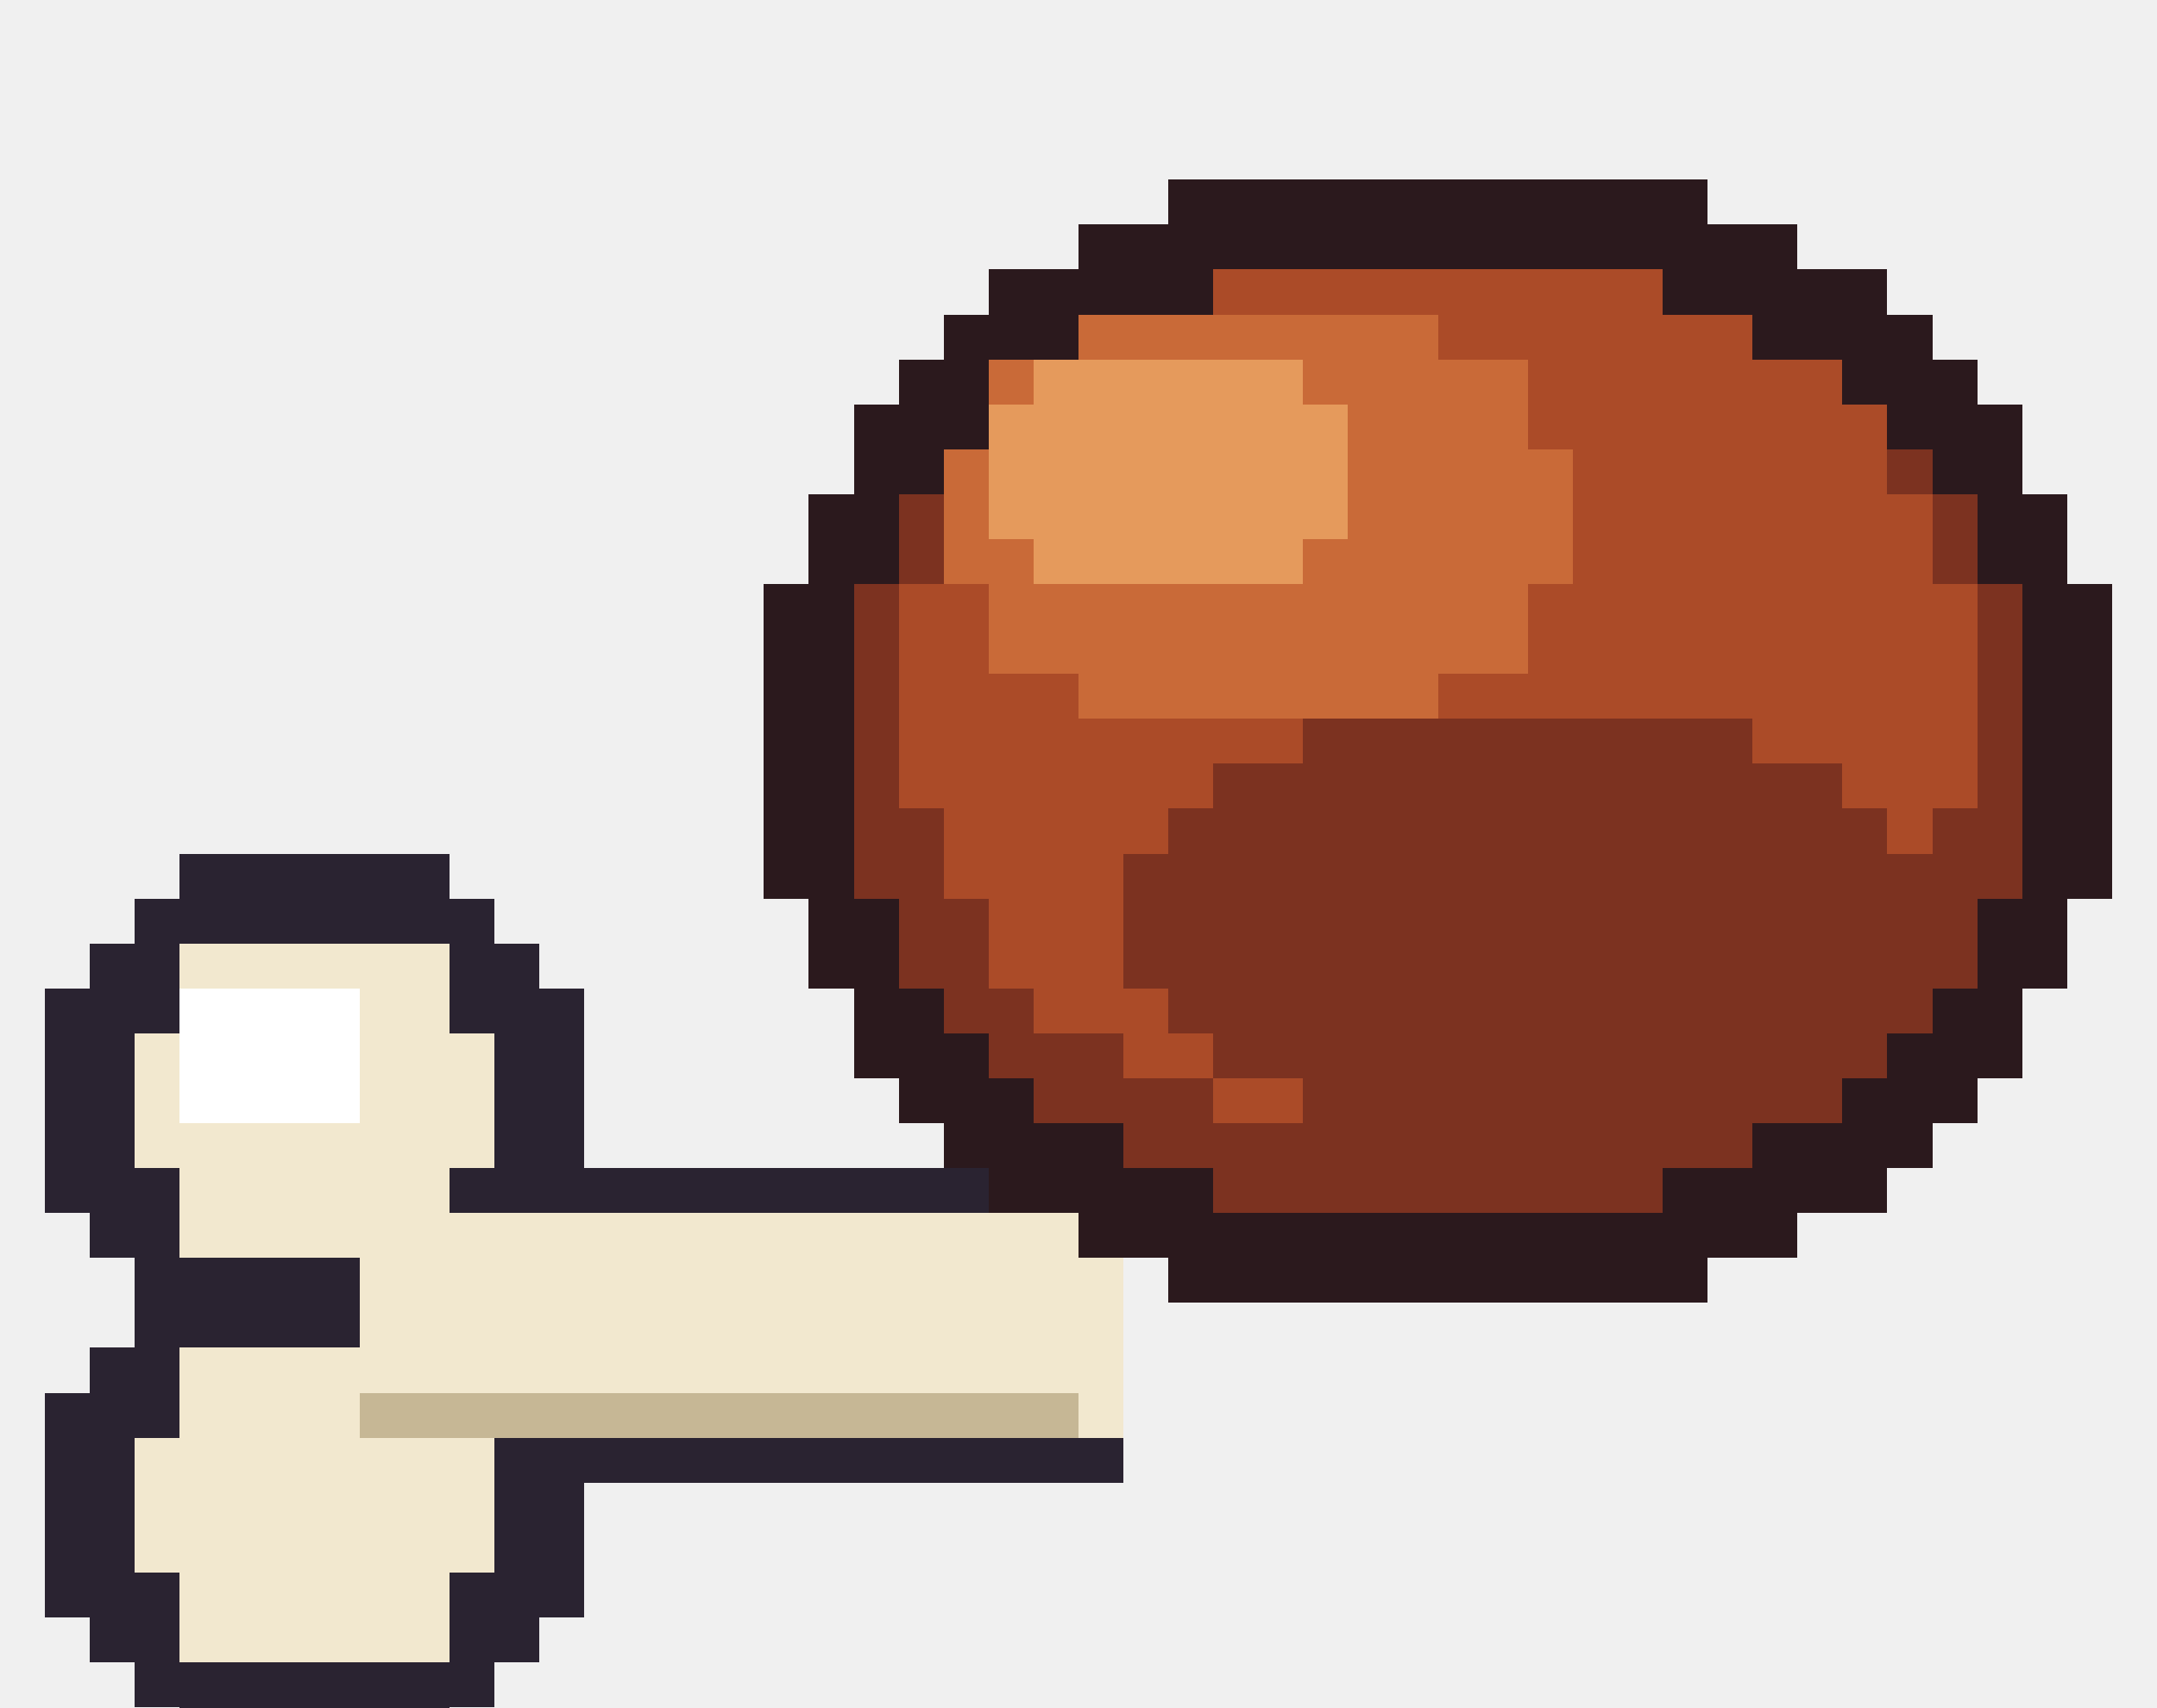
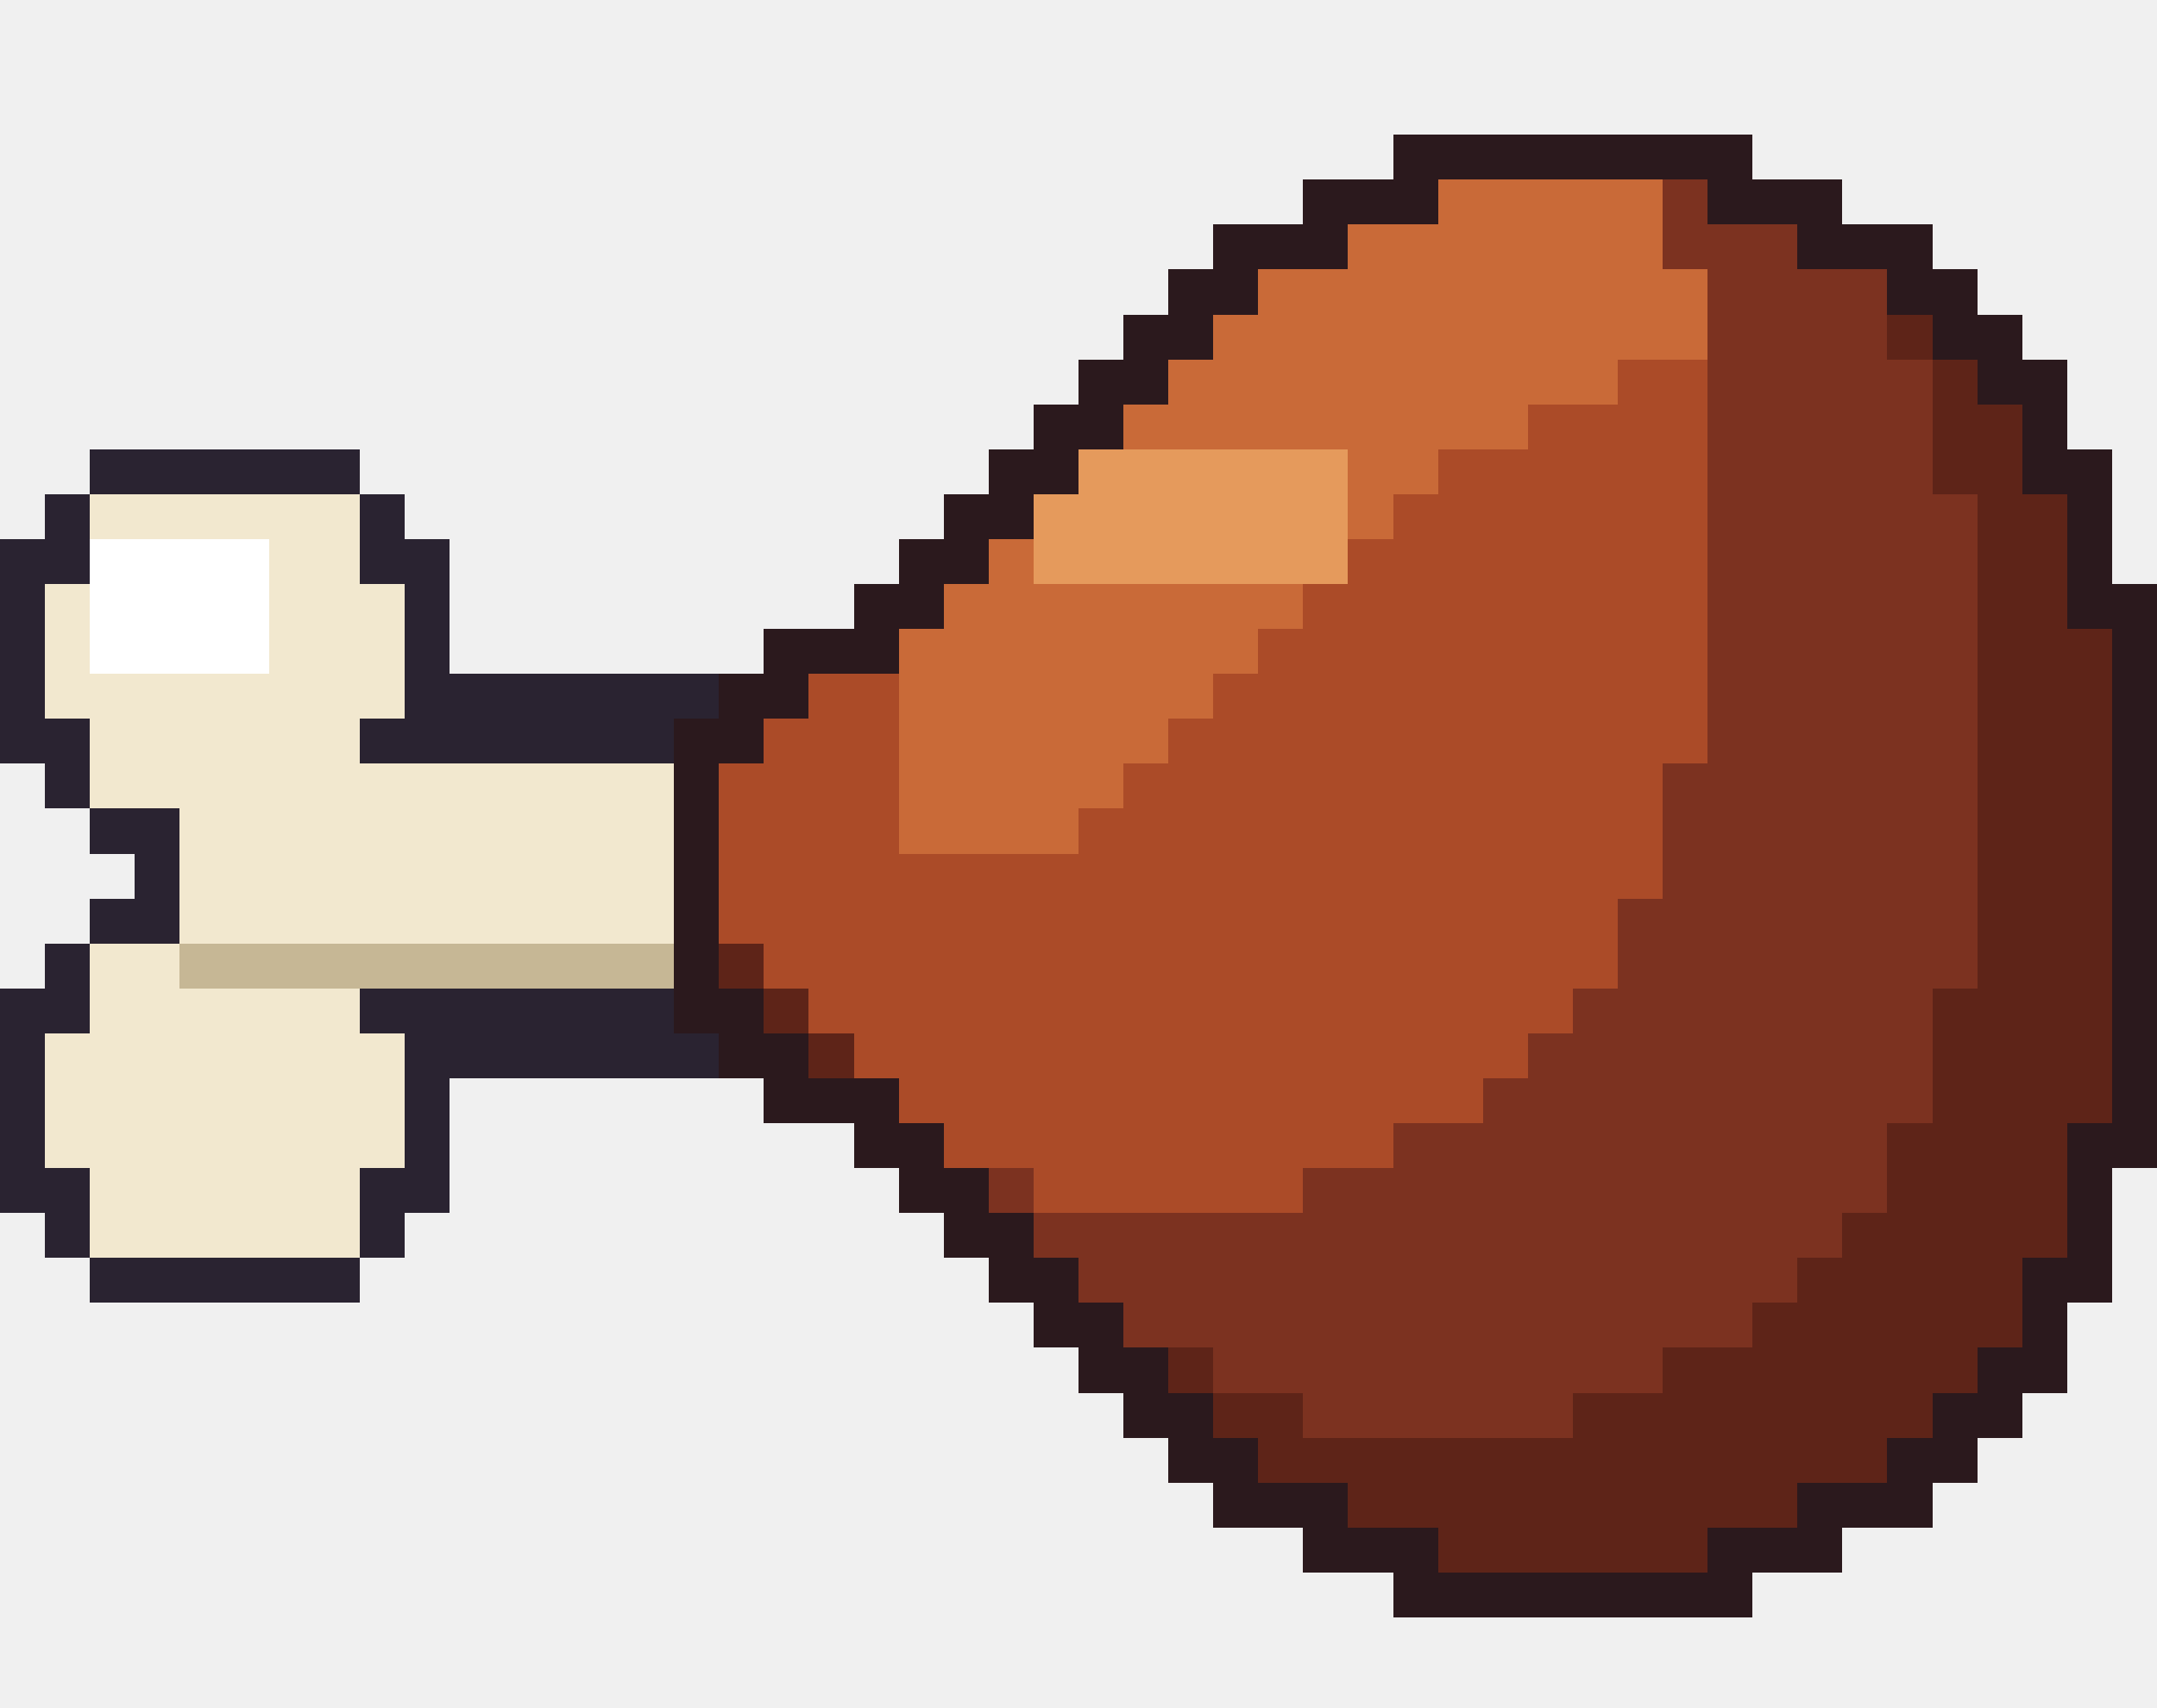
<svg xmlns="http://www.w3.org/2000/svg" width="48" height="38" viewBox="0 0 48 38" shape-rendering="crispEdges" role="img" aria-label="meat">
-   <rect x="7" y="26" width="18" height="7" fill="#2a2331" />
-   <rect x="4" y="19" width="6" height="1" fill="#2a2331" />
-   <rect x="3" y="20" width="8" height="1" fill="#2a2331" />
-   <rect x="2" y="21" width="10" height="1" fill="#2a2331" />
-   <rect x="1" y="22" width="12" height="1" fill="#2a2331" />
-   <rect x="1" y="23" width="12" height="1" fill="#2a2331" />
-   <rect x="1" y="24" width="12" height="1" fill="#2a2331" />
-   <rect x="1" y="25" width="12" height="1" fill="#2a2331" />
-   <rect x="1" y="26" width="12" height="1" fill="#2a2331" />
-   <rect x="2" y="27" width="10" height="1" fill="#2a2331" />
-   <rect x="3" y="28" width="8" height="1" fill="#2a2331" />
-   <rect x="4" y="29" width="6" height="1" fill="#2a2331" />
-   <rect x="4" y="28" width="6" height="1" fill="#2a2331" />
-   <rect x="3" y="29" width="8" height="1" fill="#2a2331" />
-   <rect x="2" y="30" width="10" height="1" fill="#2a2331" />
-   <rect x="1" y="31" width="12" height="1" fill="#2a2331" />
-   <rect x="1" y="32" width="12" height="1" fill="#2a2331" />
-   <rect x="1" y="33" width="12" height="1" fill="#2a2331" />
-   <rect x="1" y="34" width="12" height="1" fill="#2a2331" />
-   <rect x="1" y="35" width="12" height="1" fill="#2a2331" />
-   <rect x="2" y="36" width="10" height="1" fill="#2a2331" />
-   <rect x="3" y="37" width="8" height="1" fill="#2a2331" />
-   <rect x="4" y="38" width="6" height="1" fill="#2a2331" />
-   <rect x="8" y="27" width="17" height="5" fill="#f2e8cf" />
-   <rect x="4" y="21" width="6" height="1" fill="#f2e8cf" />
-   <rect x="4" y="22" width="6" height="1" fill="#f2e8cf" />
-   <rect x="3" y="23" width="8" height="1" fill="#f2e8cf" />
-   <rect x="3" y="24" width="8" height="1" fill="#f2e8cf" />
-   <rect x="3" y="25" width="8" height="1" fill="#f2e8cf" />
-   <rect x="4" y="26" width="6" height="1" fill="#f2e8cf" />
-   <rect x="4" y="27" width="6" height="1" fill="#f2e8cf" />
-   <rect x="4" y="30" width="6" height="1" fill="#f2e8cf" />
-   <rect x="4" y="31" width="6" height="1" fill="#f2e8cf" />
-   <rect x="3" y="32" width="8" height="1" fill="#f2e8cf" />
-   <rect x="3" y="33" width="8" height="1" fill="#f2e8cf" />
-   <rect x="3" y="34" width="8" height="1" fill="#f2e8cf" />
-   <rect x="4" y="35" width="6" height="1" fill="#f2e8cf" />
-   <rect x="4" y="36" width="6" height="1" fill="#f2e8cf" />
-   <rect x="8" y="31" width="16" height="1" fill="#c6b795" />
-   <rect x="4" y="22" width="4" height="1" fill="#ffffff" />
-   <rect x="4" y="23" width="4" height="1" fill="#ffffff" />
-   <rect x="4" y="24" width="4" height="1" fill="#ffffff" />
-   <rect x="26" y="4" width="12" height="1" fill="#2b191d" />
-   <rect x="24" y="5" width="16" height="1" fill="#2b191d" />
-   <rect x="22" y="6" width="20" height="1" fill="#2b191d" />
-   <rect x="21" y="7" width="22" height="1" fill="#2b191d" />
-   <rect x="20" y="8" width="24" height="1" fill="#2b191d" />
-   <rect x="19" y="9" width="26" height="1" fill="#2b191d" />
-   <rect x="19" y="10" width="26" height="1" fill="#2b191d" />
-   <rect x="18" y="11" width="28" height="1" fill="#2b191d" />
-   <rect x="18" y="12" width="28" height="1" fill="#2b191d" />
-   <rect x="17" y="13" width="30" height="1" fill="#2b191d" />
-   <rect x="17" y="14" width="30" height="1" fill="#2b191d" />
-   <rect x="17" y="15" width="30" height="1" fill="#2b191d" />
-   <rect x="17" y="16" width="30" height="1" fill="#2b191d" />
-   <rect x="17" y="17" width="30" height="1" fill="#2b191d" />
-   <rect x="17" y="18" width="30" height="1" fill="#2b191d" />
-   <rect x="17" y="19" width="30" height="1" fill="#2b191d" />
-   <rect x="18" y="20" width="28" height="1" fill="#2b191d" />
-   <rect x="18" y="21" width="28" height="1" fill="#2b191d" />
-   <rect x="19" y="22" width="26" height="1" fill="#2b191d" />
-   <rect x="19" y="23" width="26" height="1" fill="#2b191d" />
-   <rect x="20" y="24" width="24" height="1" fill="#2b191d" />
-   <rect x="21" y="25" width="22" height="1" fill="#2b191d" />
-   <rect x="22" y="26" width="20" height="1" fill="#2b191d" />
-   <rect x="24" y="27" width="16" height="1" fill="#2b191d" />
-   <rect x="26" y="28" width="12" height="1" fill="#2b191d" />
-   <rect x="27" y="6" width="10" height="1" fill="#7c3220" />
-   <rect x="25" y="7" width="14" height="1" fill="#7c3220" />
-   <rect x="23" y="8" width="18" height="1" fill="#7c3220" />
-   <rect x="22" y="9" width="20" height="1" fill="#7c3220" />
-   <rect x="21" y="10" width="22" height="1" fill="#7c3220" />
-   <rect x="20" y="11" width="24" height="1" fill="#7c3220" />
-   <rect x="20" y="12" width="24" height="1" fill="#7c3220" />
-   <rect x="19" y="13" width="26" height="1" fill="#7c3220" />
-   <rect x="19" y="14" width="26" height="1" fill="#7c3220" />
-   <rect x="19" y="15" width="26" height="1" fill="#7c3220" />
-   <rect x="19" y="16" width="26" height="1" fill="#7c3220" />
-   <rect x="19" y="17" width="26" height="1" fill="#7c3220" />
-   <rect x="19" y="18" width="26" height="1" fill="#7c3220" />
-   <rect x="19" y="19" width="26" height="1" fill="#7c3220" />
-   <rect x="20" y="20" width="24" height="1" fill="#7c3220" />
-   <rect x="20" y="21" width="24" height="1" fill="#7c3220" />
-   <rect x="21" y="22" width="22" height="1" fill="#7c3220" />
-   <rect x="22" y="23" width="20" height="1" fill="#7c3220" />
-   <rect x="23" y="24" width="18" height="1" fill="#7c3220" />
-   <rect x="25" y="25" width="14" height="1" fill="#7c3220" />
-   <rect x="27" y="26" width="10" height="1" fill="#7c3220" />
-   <rect x="27" y="6" width="10" height="1" fill="#ab4b28" />
-   <rect x="25" y="7" width="14" height="1" fill="#ab4b28" />
-   <rect x="23" y="8" width="18" height="1" fill="#ab4b28" />
-   <rect x="22" y="9" width="20" height="1" fill="#ab4b28" />
-   <rect x="22" y="10" width="20" height="1" fill="#ab4b28" />
-   <rect x="21" y="11" width="22" height="1" fill="#ab4b28" />
-   <rect x="21" y="12" width="22" height="1" fill="#ab4b28" />
-   <rect x="20" y="13" width="24" height="1" fill="#ab4b28" />
-   <rect x="20" y="14" width="24" height="1" fill="#ab4b28" />
-   <rect x="20" y="15" width="24" height="1" fill="#ab4b28" />
-   <rect x="20" y="16" width="24" height="1" fill="#ab4b28" />
-   <rect x="20" y="17" width="24" height="1" fill="#ab4b28" />
-   <rect x="21" y="18" width="22" height="1" fill="#ab4b28" />
-   <rect x="21" y="19" width="22" height="1" fill="#ab4b28" />
-   <rect x="22" y="20" width="20" height="1" fill="#ab4b28" />
-   <rect x="22" y="21" width="20" height="1" fill="#ab4b28" />
-   <rect x="23" y="22" width="18" height="1" fill="#ab4b28" />
-   <rect x="25" y="23" width="14" height="1" fill="#ab4b28" />
-   <rect x="27" y="24" width="10" height="1" fill="#ab4b28" />
-   <rect x="29" y="16" width="10" height="1" fill="#7c3220" />
-   <rect x="27" y="17" width="14" height="1" fill="#7c3220" />
-   <rect x="26" y="18" width="16" height="1" fill="#7c3220" />
-   <rect x="25" y="19" width="18" height="1" fill="#7c3220" />
-   <rect x="25" y="20" width="18" height="1" fill="#7c3220" />
-   <rect x="25" y="21" width="18" height="1" fill="#7c3220" />
-   <rect x="26" y="22" width="16" height="1" fill="#7c3220" />
-   <rect x="27" y="23" width="14" height="1" fill="#7c3220" />
-   <rect x="29" y="24" width="10" height="1" fill="#7c3220" />
-   <rect x="24" y="7" width="8" height="1" fill="#c96a38" />
-   <rect x="22" y="8" width="12" height="1" fill="#c96a38" />
-   <rect x="22" y="9" width="12" height="1" fill="#c96a38" />
-   <rect x="21" y="10" width="14" height="1" fill="#c96a38" />
-   <rect x="21" y="11" width="14" height="1" fill="#c96a38" />
-   <rect x="21" y="12" width="14" height="1" fill="#c96a38" />
-   <rect x="22" y="13" width="12" height="1" fill="#c96a38" />
-   <rect x="22" y="14" width="12" height="1" fill="#c96a38" />
-   <rect x="24" y="15" width="8" height="1" fill="#c96a38" />
-   <rect x="23" y="8" width="6" height="1" fill="#e59a5c" />
-   <rect x="22" y="9" width="8" height="1" fill="#e59a5c" />
-   <rect x="22" y="10" width="8" height="1" fill="#e59a5c" />
-   <rect x="22" y="11" width="8" height="1" fill="#e59a5c" />
-   <rect x="23" y="12" width="6" height="1" fill="#e59a5c" />
+   <rect x="3" y="15" width="20" height="9" fill="#2a2331" />
+   <rect x="2" y="10" width="6" height="1" fill="#2a2331" />
+   <rect x="1" y="11" width="8" height="1" fill="#2a2331" />
+   <rect x="0" y="12" width="10" height="1" fill="#2a2331" />
+   <rect x="0" y="13" width="10" height="1" fill="#2a2331" />
+   <rect x="0" y="14" width="10" height="1" fill="#2a2331" />
+   <rect x="0" y="15" width="10" height="1" fill="#2a2331" />
+   <rect x="0" y="16" width="10" height="1" fill="#2a2331" />
+   <rect x="1" y="17" width="8" height="1" fill="#2a2331" />
+   <rect x="2" y="18" width="6" height="1" fill="#2a2331" />
+   <rect x="2" y="20" width="6" height="1" fill="#2a2331" />
+   <rect x="1" y="21" width="8" height="1" fill="#2a2331" />
+   <rect x="0" y="22" width="10" height="1" fill="#2a2331" />
+   <rect x="0" y="23" width="10" height="1" fill="#2a2331" />
+   <rect x="0" y="24" width="10" height="1" fill="#2a2331" />
+   <rect x="0" y="25" width="10" height="1" fill="#2a2331" />
+   <rect x="0" y="26" width="10" height="1" fill="#2a2331" />
+   <rect x="1" y="27" width="8" height="1" fill="#2a2331" />
+   <rect x="2" y="28" width="6" height="1" fill="#2a2331" />
+   <rect x="4" y="17" width="19" height="5" fill="#f2e8cf" />
+   <rect x="2" y="11" width="6" height="1" fill="#f2e8cf" />
+   <rect x="2" y="12" width="6" height="1" fill="#f2e8cf" />
+   <rect x="1" y="13" width="8" height="1" fill="#f2e8cf" />
+   <rect x="1" y="14" width="8" height="1" fill="#f2e8cf" />
+   <rect x="1" y="15" width="8" height="1" fill="#f2e8cf" />
+   <rect x="2" y="16" width="6" height="1" fill="#f2e8cf" />
+   <rect x="2" y="17" width="6" height="1" fill="#f2e8cf" />
+   <rect x="2" y="21" width="6" height="1" fill="#f2e8cf" />
+   <rect x="2" y="22" width="6" height="1" fill="#f2e8cf" />
+   <rect x="1" y="23" width="8" height="1" fill="#f2e8cf" />
+   <rect x="1" y="24" width="8" height="1" fill="#f2e8cf" />
+   <rect x="1" y="25" width="8" height="1" fill="#f2e8cf" />
+   <rect x="2" y="26" width="6" height="1" fill="#f2e8cf" />
+   <rect x="2" y="27" width="6" height="1" fill="#f2e8cf" />
+   <rect x="4" y="21" width="18" height="1" fill="#c6b795" />
+   <rect x="2" y="12" width="4" height="1" fill="#ffffff" />
+   <rect x="2" y="13" width="4" height="1" fill="#ffffff" />
+   <rect x="2" y="14" width="4" height="1" fill="#ffffff" />
+   <rect x="31" y="3" width="8" height="1" fill="#2b191d" />
+   <rect x="29" y="4" width="3" height="1" fill="#2b191d" />
+   <rect x="32" y="4" width="5" height="1" fill="#c96a38" />
+   <rect x="37" y="4" width="1" height="1" fill="#7c3220" />
+   <rect x="38" y="4" width="3" height="1" fill="#2b191d" />
+   <rect x="27" y="5" width="3" height="1" fill="#2b191d" />
+   <rect x="30" y="5" width="7" height="1" fill="#c96a38" />
+   <rect x="37" y="5" width="3" height="1" fill="#7c3220" />
+   <rect x="40" y="5" width="3" height="1" fill="#2b191d" />
+   <rect x="26" y="6" width="2" height="1" fill="#2b191d" />
+   <rect x="28" y="6" width="10" height="1" fill="#c96a38" />
+   <rect x="38" y="6" width="4" height="1" fill="#7c3220" />
+   <rect x="42" y="6" width="2" height="1" fill="#2b191d" />
+   <rect x="25" y="7" width="2" height="1" fill="#2b191d" />
+   <rect x="27" y="7" width="11" height="1" fill="#c96a38" />
+   <rect x="38" y="7" width="4" height="1" fill="#7c3220" />
+   <rect x="42" y="7" width="1" height="1" fill="#5e2418" />
+   <rect x="43" y="7" width="2" height="1" fill="#2b191d" />
+   <rect x="24" y="8" width="2" height="1" fill="#2b191d" />
+   <rect x="26" y="8" width="10" height="1" fill="#c96a38" />
+   <rect x="36" y="8" width="2" height="1" fill="#ab4b28" />
+   <rect x="38" y="8" width="5" height="1" fill="#7c3220" />
+   <rect x="43" y="8" width="1" height="1" fill="#5e2418" />
+   <rect x="44" y="8" width="2" height="1" fill="#2b191d" />
+   <rect x="23" y="9" width="2" height="1" fill="#2b191d" />
+   <rect x="25" y="9" width="9" height="1" fill="#c96a38" />
+   <rect x="34" y="9" width="4" height="1" fill="#ab4b28" />
+   <rect x="38" y="9" width="5" height="1" fill="#7c3220" />
+   <rect x="43" y="9" width="2" height="1" fill="#5e2418" />
+   <rect x="45" y="9" width="1" height="1" fill="#2b191d" />
+   <rect x="22" y="10" width="2" height="1" fill="#2b191d" />
+   <rect x="24" y="10" width="6" height="1" fill="#e59a5c" />
+   <rect x="30" y="10" width="2" height="1" fill="#c96a38" />
+   <rect x="32" y="10" width="6" height="1" fill="#ab4b28" />
+   <rect x="38" y="10" width="5" height="1" fill="#7c3220" />
+   <rect x="43" y="10" width="2" height="1" fill="#5e2418" />
+   <rect x="45" y="10" width="2" height="1" fill="#2b191d" />
+   <rect x="21" y="11" width="2" height="1" fill="#2b191d" />
+   <rect x="23" y="11" width="7" height="1" fill="#e59a5c" />
+   <rect x="30" y="11" width="1" height="1" fill="#c96a38" />
+   <rect x="31" y="11" width="7" height="1" fill="#ab4b28" />
+   <rect x="38" y="11" width="6" height="1" fill="#7c3220" />
+   <rect x="44" y="11" width="2" height="1" fill="#5e2418" />
+   <rect x="46" y="11" width="1" height="1" fill="#2b191d" />
+   <rect x="20" y="12" width="2" height="1" fill="#2b191d" />
+   <rect x="22" y="12" width="1" height="1" fill="#c96a38" />
+   <rect x="23" y="12" width="7" height="1" fill="#e59a5c" />
+   <rect x="30" y="12" width="8" height="1" fill="#ab4b28" />
+   <rect x="38" y="12" width="6" height="1" fill="#7c3220" />
+   <rect x="44" y="12" width="2" height="1" fill="#5e2418" />
+   <rect x="46" y="12" width="1" height="1" fill="#2b191d" />
+   <rect x="19" y="13" width="2" height="1" fill="#2b191d" />
+   <rect x="21" y="13" width="8" height="1" fill="#c96a38" />
+   <rect x="29" y="13" width="9" height="1" fill="#ab4b28" />
+   <rect x="38" y="13" width="6" height="1" fill="#7c3220" />
+   <rect x="44" y="13" width="2" height="1" fill="#5e2418" />
+   <rect x="46" y="13" width="2" height="1" fill="#2b191d" />
+   <rect x="17" y="14" width="3" height="1" fill="#2b191d" />
+   <rect x="20" y="14" width="8" height="1" fill="#c96a38" />
+   <rect x="28" y="14" width="10" height="1" fill="#ab4b28" />
+   <rect x="38" y="14" width="6" height="1" fill="#7c3220" />
+   <rect x="44" y="14" width="3" height="1" fill="#5e2418" />
+   <rect x="47" y="14" width="1" height="1" fill="#2b191d" />
+   <rect x="16" y="15" width="2" height="1" fill="#2b191d" />
+   <rect x="18" y="15" width="2" height="1" fill="#ab4b28" />
+   <rect x="20" y="15" width="7" height="1" fill="#c96a38" />
+   <rect x="27" y="15" width="11" height="1" fill="#ab4b28" />
+   <rect x="38" y="15" width="6" height="1" fill="#7c3220" />
+   <rect x="44" y="15" width="3" height="1" fill="#5e2418" />
+   <rect x="47" y="15" width="1" height="1" fill="#2b191d" />
+   <rect x="15" y="16" width="2" height="1" fill="#2b191d" />
+   <rect x="17" y="16" width="3" height="1" fill="#ab4b28" />
+   <rect x="20" y="16" width="6" height="1" fill="#c96a38" />
+   <rect x="26" y="16" width="12" height="1" fill="#ab4b28" />
+   <rect x="38" y="16" width="6" height="1" fill="#7c3220" />
+   <rect x="44" y="16" width="3" height="1" fill="#5e2418" />
+   <rect x="47" y="16" width="1" height="1" fill="#2b191d" />
+   <rect x="15" y="17" width="1" height="1" fill="#2b191d" />
+   <rect x="16" y="17" width="4" height="1" fill="#ab4b28" />
+   <rect x="20" y="17" width="5" height="1" fill="#c96a38" />
+   <rect x="25" y="17" width="12" height="1" fill="#ab4b28" />
+   <rect x="37" y="17" width="7" height="1" fill="#7c3220" />
+   <rect x="44" y="17" width="3" height="1" fill="#5e2418" />
+   <rect x="47" y="17" width="1" height="1" fill="#2b191d" />
+   <rect x="15" y="18" width="1" height="1" fill="#2b191d" />
+   <rect x="16" y="18" width="4" height="1" fill="#ab4b28" />
+   <rect x="20" y="18" width="4" height="1" fill="#c96a38" />
+   <rect x="24" y="18" width="13" height="1" fill="#ab4b28" />
+   <rect x="37" y="18" width="7" height="1" fill="#7c3220" />
+   <rect x="44" y="18" width="3" height="1" fill="#5e2418" />
+   <rect x="47" y="18" width="1" height="1" fill="#2b191d" />
+   <rect x="15" y="19" width="1" height="1" fill="#2b191d" />
+   <rect x="16" y="19" width="21" height="1" fill="#ab4b28" />
+   <rect x="37" y="19" width="7" height="1" fill="#7c3220" />
+   <rect x="44" y="19" width="3" height="1" fill="#5e2418" />
+   <rect x="47" y="19" width="1" height="1" fill="#2b191d" />
+   <rect x="15" y="20" width="1" height="1" fill="#2b191d" />
+   <rect x="16" y="20" width="20" height="1" fill="#ab4b28" />
+   <rect x="36" y="20" width="8" height="1" fill="#7c3220" />
+   <rect x="44" y="20" width="3" height="1" fill="#5e2418" />
+   <rect x="47" y="20" width="1" height="1" fill="#2b191d" />
+   <rect x="15" y="21" width="1" height="1" fill="#2b191d" />
+   <rect x="16" y="21" width="1" height="1" fill="#5e2418" />
+   <rect x="17" y="21" width="19" height="1" fill="#ab4b28" />
+   <rect x="36" y="21" width="8" height="1" fill="#7c3220" />
+   <rect x="44" y="21" width="3" height="1" fill="#5e2418" />
+   <rect x="47" y="21" width="1" height="1" fill="#2b191d" />
+   <rect x="15" y="22" width="2" height="1" fill="#2b191d" />
+   <rect x="17" y="22" width="1" height="1" fill="#5e2418" />
+   <rect x="18" y="22" width="17" height="1" fill="#ab4b28" />
+   <rect x="35" y="22" width="8" height="1" fill="#7c3220" />
+   <rect x="43" y="22" width="4" height="1" fill="#5e2418" />
+   <rect x="47" y="22" width="1" height="1" fill="#2b191d" />
+   <rect x="16" y="23" width="2" height="1" fill="#2b191d" />
+   <rect x="18" y="23" width="1" height="1" fill="#5e2418" />
+   <rect x="19" y="23" width="15" height="1" fill="#ab4b28" />
+   <rect x="34" y="23" width="9" height="1" fill="#7c3220" />
+   <rect x="43" y="23" width="4" height="1" fill="#5e2418" />
+   <rect x="47" y="23" width="1" height="1" fill="#2b191d" />
+   <rect x="17" y="24" width="3" height="1" fill="#2b191d" />
+   <rect x="20" y="24" width="13" height="1" fill="#ab4b28" />
+   <rect x="33" y="24" width="10" height="1" fill="#7c3220" />
+   <rect x="43" y="24" width="4" height="1" fill="#5e2418" />
+   <rect x="47" y="24" width="1" height="1" fill="#2b191d" />
+   <rect x="19" y="25" width="2" height="1" fill="#2b191d" />
+   <rect x="21" y="25" width="10" height="1" fill="#ab4b28" />
+   <rect x="31" y="25" width="11" height="1" fill="#7c3220" />
+   <rect x="42" y="25" width="4" height="1" fill="#5e2418" />
+   <rect x="46" y="25" width="2" height="1" fill="#2b191d" />
+   <rect x="20" y="26" width="2" height="1" fill="#2b191d" />
+   <rect x="22" y="26" width="1" height="1" fill="#7c3220" />
+   <rect x="23" y="26" width="6" height="1" fill="#ab4b28" />
+   <rect x="29" y="26" width="13" height="1" fill="#7c3220" />
+   <rect x="42" y="26" width="4" height="1" fill="#5e2418" />
+   <rect x="46" y="26" width="1" height="1" fill="#2b191d" />
+   <rect x="21" y="27" width="2" height="1" fill="#2b191d" />
+   <rect x="23" y="27" width="18" height="1" fill="#7c3220" />
+   <rect x="41" y="27" width="5" height="1" fill="#5e2418" />
+   <rect x="46" y="27" width="1" height="1" fill="#2b191d" />
+   <rect x="22" y="28" width="2" height="1" fill="#2b191d" />
+   <rect x="24" y="28" width="16" height="1" fill="#7c3220" />
+   <rect x="40" y="28" width="5" height="1" fill="#5e2418" />
+   <rect x="45" y="28" width="2" height="1" fill="#2b191d" />
+   <rect x="23" y="29" width="2" height="1" fill="#2b191d" />
+   <rect x="25" y="29" width="14" height="1" fill="#7c3220" />
+   <rect x="39" y="29" width="6" height="1" fill="#5e2418" />
+   <rect x="45" y="29" width="1" height="1" fill="#2b191d" />
+   <rect x="24" y="30" width="2" height="1" fill="#2b191d" />
+   <rect x="26" y="30" width="1" height="1" fill="#5e2418" />
+   <rect x="27" y="30" width="10" height="1" fill="#7c3220" />
+   <rect x="37" y="30" width="7" height="1" fill="#5e2418" />
+   <rect x="44" y="30" width="2" height="1" fill="#2b191d" />
+   <rect x="25" y="31" width="2" height="1" fill="#2b191d" />
+   <rect x="27" y="31" width="2" height="1" fill="#5e2418" />
+   <rect x="29" y="31" width="6" height="1" fill="#7c3220" />
+   <rect x="35" y="31" width="8" height="1" fill="#5e2418" />
+   <rect x="43" y="31" width="2" height="1" fill="#2b191d" />
+   <rect x="26" y="32" width="2" height="1" fill="#2b191d" />
+   <rect x="28" y="32" width="14" height="1" fill="#5e2418" />
+   <rect x="42" y="32" width="2" height="1" fill="#2b191d" />
+   <rect x="27" y="33" width="3" height="1" fill="#2b191d" />
+   <rect x="30" y="33" width="10" height="1" fill="#5e2418" />
+   <rect x="40" y="33" width="3" height="1" fill="#2b191d" />
+   <rect x="29" y="34" width="3" height="1" fill="#2b191d" />
+   <rect x="32" y="34" width="6" height="1" fill="#5e2418" />
+   <rect x="38" y="34" width="3" height="1" fill="#2b191d" />
+   <rect x="31" y="35" width="8" height="1" fill="#2b191d" />
</svg>
